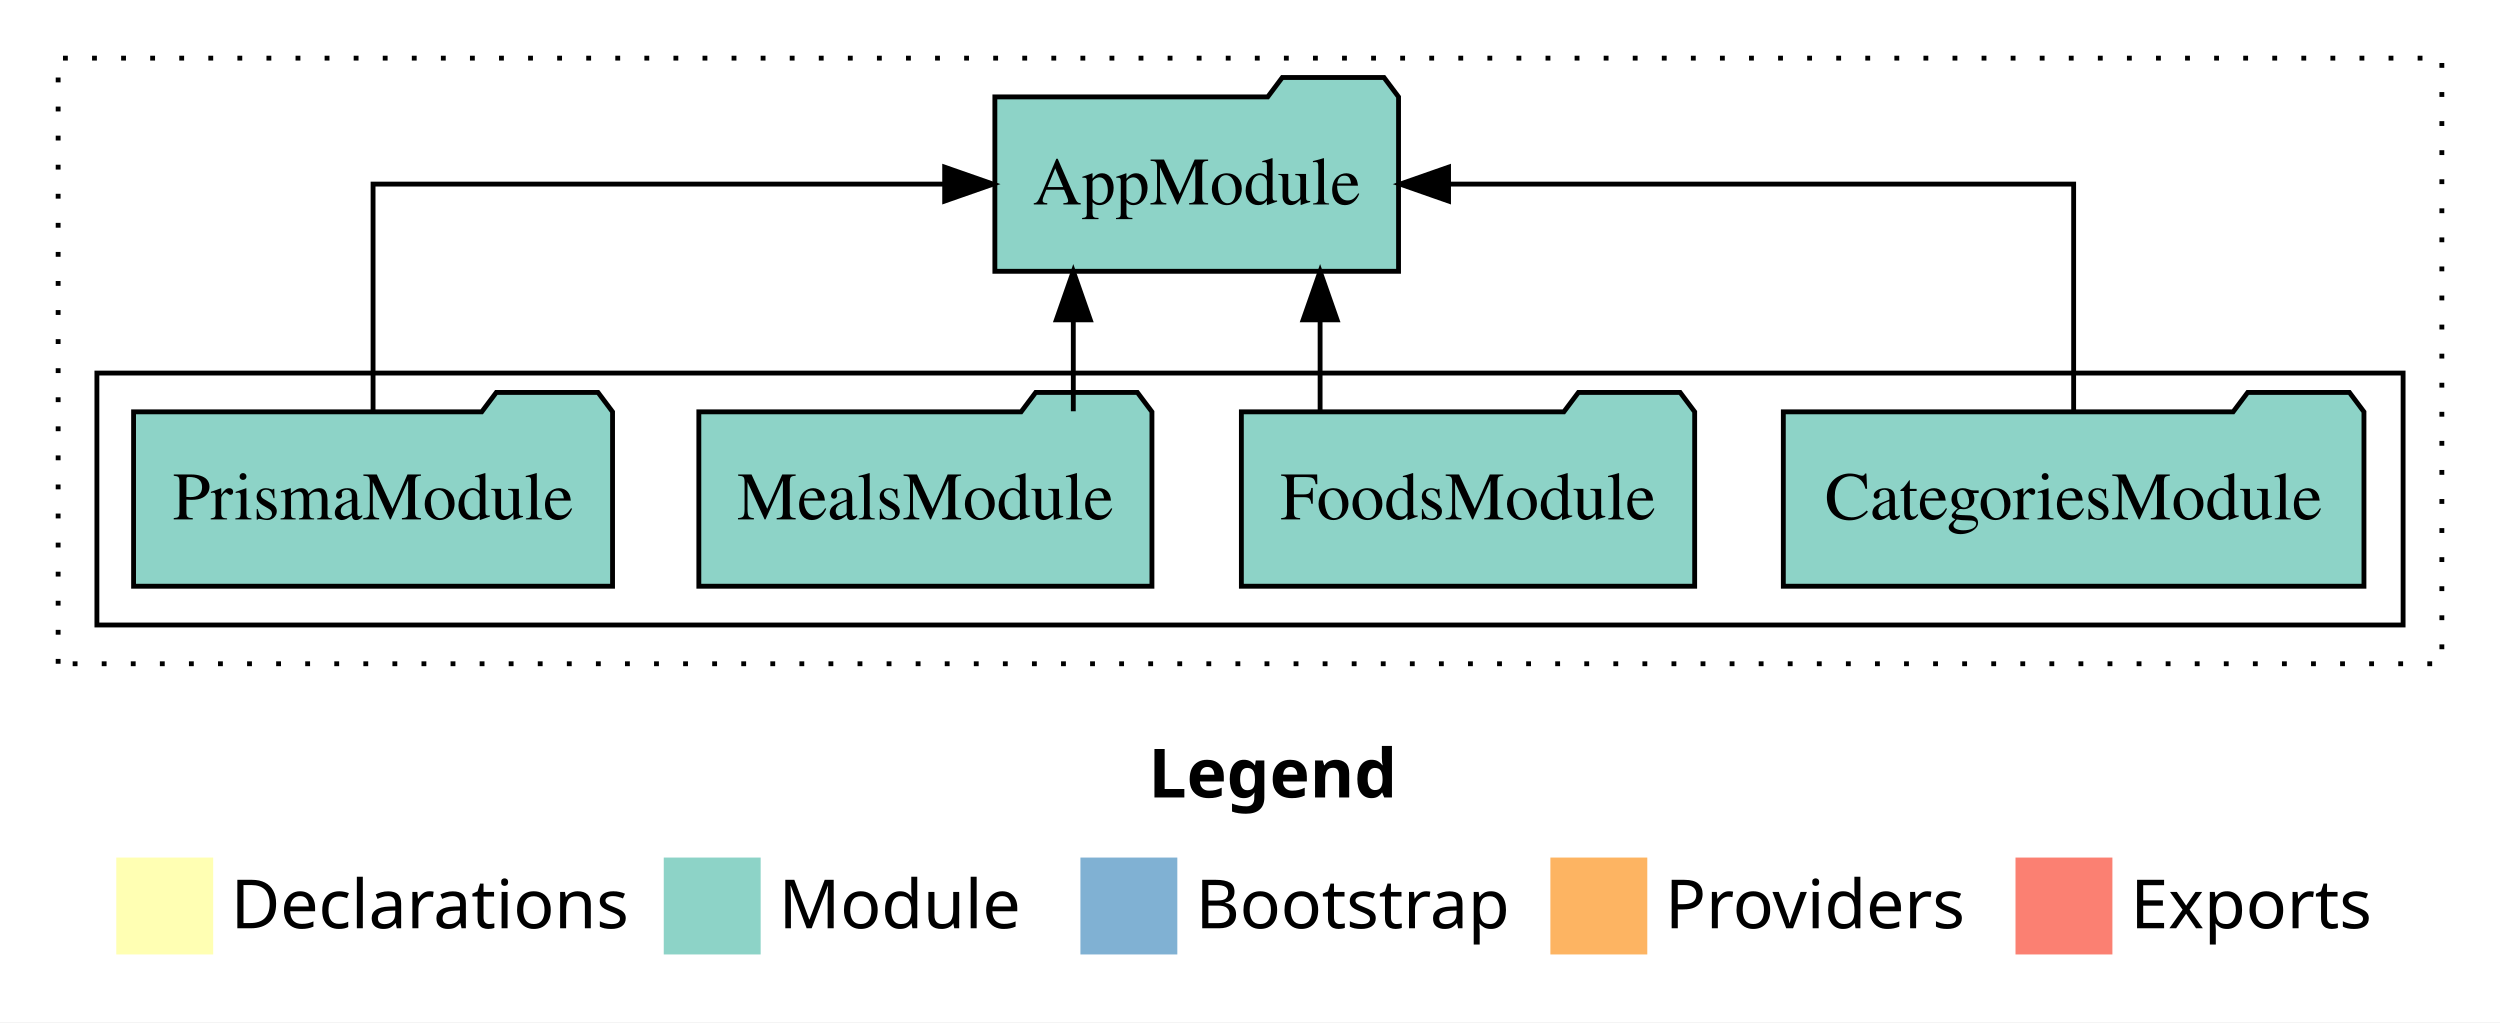
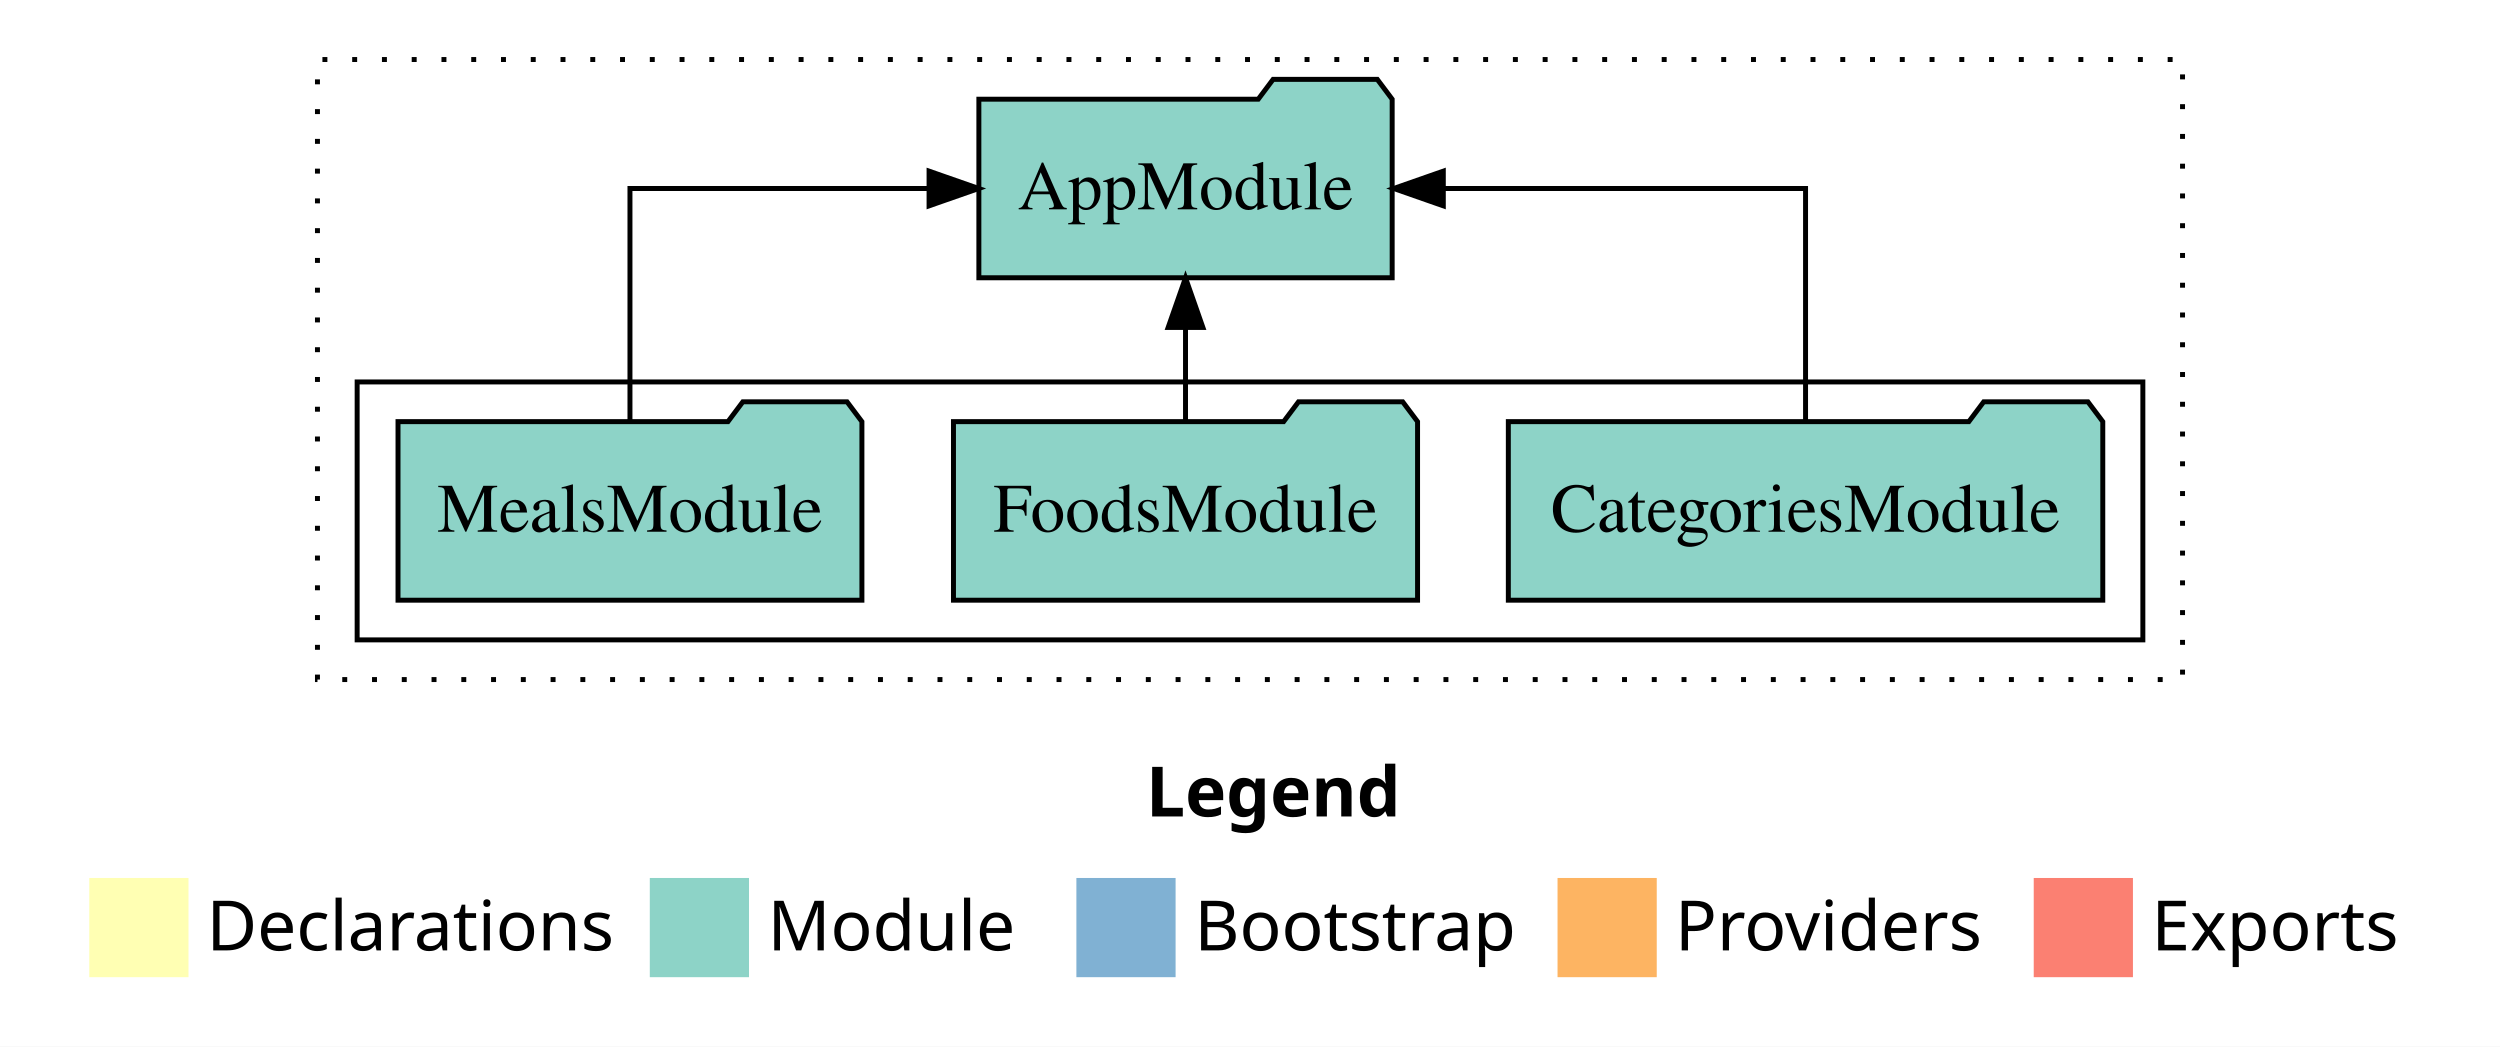
- <svg xmlns="http://www.w3.org/2000/svg" width="516pt" height="211pt" viewBox="0.00 0.00 516.00 211.00">
+ <svg xmlns="http://www.w3.org/2000/svg" width="504pt" height="211pt" viewBox="0.00 0.00 504.00 211.00">
  <g id="graph0" class="graph" transform="scale(1 1) rotate(0) translate(4 207)">
-     <polygon fill="white" stroke="transparent" points="-4,4 -4,-207 512,-207 512,4 -4,4" />
-     <text text-anchor="start" x="233.01" y="-42.4" font-family="Times-12" font-weight="bold" font-size="14.00">Legend</text>
-     <polygon fill="#ffffb3" stroke="transparent" points="20,-10 20,-30 40,-30 40,-10 20,-10" />
-     <text text-anchor="start" x="43.63" y="-15.4" font-family="Times-12" font-size="14.00">  Declarations</text>
-     <polygon fill="#8dd3c7" stroke="transparent" points="133,-10 133,-30 153,-30 153,-10 133,-10" />
-     <text text-anchor="start" x="156.73" y="-15.4" font-family="Times-12" font-size="14.00">  Module</text>
-     <polygon fill="#80b1d3" stroke="transparent" points="219,-10 219,-30 239,-30 239,-10 219,-10" />
-     <text text-anchor="start" x="242.78" y="-15.4" font-family="Times-12" font-size="14.00">  Bootstrap</text>
-     <polygon fill="#fdb462" stroke="transparent" points="316,-10 316,-30 336,-30 336,-10 316,-10" />
-     <text text-anchor="start" x="339.67" y="-15.4" font-family="Times-12" font-size="14.00">  Providers</text>
-     <polygon fill="#fb8072" stroke="transparent" points="412,-10 412,-30 432,-30 432,-10 412,-10" />
-     <text text-anchor="start" x="435.73" y="-15.4" font-family="Times-12" font-size="14.00">  Exports</text>
+     <polygon fill="white" stroke="transparent" points="-4,4 -4,-207 500,-207 500,4 -4,4" />
+     <text text-anchor="start" x="227.01" y="-42.4" font-family="Times-12" font-weight="bold" font-size="14.00">Legend</text>
+     <polygon fill="#ffffb3" stroke="transparent" points="14,-10 14,-30 34,-30 34,-10 14,-10" />
+     <text text-anchor="start" x="37.63" y="-15.4" font-family="Times-12" font-size="14.00">  Declarations</text>
+     <polygon fill="#8dd3c7" stroke="transparent" points="127,-10 127,-30 147,-30 147,-10 127,-10" />
+     <text text-anchor="start" x="150.73" y="-15.4" font-family="Times-12" font-size="14.00">  Module</text>
+     <polygon fill="#80b1d3" stroke="transparent" points="213,-10 213,-30 233,-30 233,-10 213,-10" />
+     <text text-anchor="start" x="236.78" y="-15.4" font-family="Times-12" font-size="14.00">  Bootstrap</text>
+     <polygon fill="#fdb462" stroke="transparent" points="310,-10 310,-30 330,-30 330,-10 310,-10" />
+     <text text-anchor="start" x="333.67" y="-15.4" font-family="Times-12" font-size="14.00">  Providers</text>
+     <polygon fill="#fb8072" stroke="transparent" points="406,-10 406,-30 426,-30 426,-10 406,-10" />
+     <text text-anchor="start" x="429.73" y="-15.4" font-family="Times-12" font-size="14.00">  Exports</text>
    <g id="clust1" class="cluster">
-       <polygon fill="none" stroke="black" stroke-dasharray="1,5" points="8,-70 8,-195 500,-195 500,-70 8,-70" />
+       <polygon fill="none" stroke="black" stroke-dasharray="1,5" points="60,-70 60,-195 436,-195 436,-70 60,-70" />
    </g>
    <g id="clust3" class="cluster">
-       <polygon fill="none" stroke="black" points="16,-78 16,-130 492,-130 492,-78 16,-78" />
+       <polygon fill="none" stroke="black" points="68,-78 68,-130 428,-130 428,-78 68,-78" />
    </g>
    <g id="node1" class="node">
-       <polygon fill="#8dd3c7" stroke="black" points="483.92,-122 480.92,-126 459.92,-126 456.92,-122 364.08,-122 364.08,-86 483.92,-86 483.92,-122" />
-       <text text-anchor="middle" x="424" y="-99.8" font-family="Times,serif" font-size="14.00">CategoriesModule</text>
+       <polygon fill="#8dd3c7" stroke="black" points="419.92,-122 416.92,-126 395.92,-126 392.92,-122 300.08,-122 300.08,-86 419.92,-86 419.92,-122" />
+       <text text-anchor="middle" x="360" y="-99.8" font-family="Times,serif" font-size="14.00">CategoriesModule</text>
    </g>
-     <g id="node5" class="node">
-       <polygon fill="#8dd3c7" stroke="black" points="284.66,-187 281.66,-191 260.66,-191 257.66,-187 201.34,-187 201.34,-151 284.66,-151 284.66,-187" />
-       <text text-anchor="middle" x="243" y="-164.8" font-family="Times,serif" font-size="14.00">AppModule</text>
+     <g id="node4" class="node">
+       <polygon fill="#8dd3c7" stroke="black" points="276.66,-187 273.66,-191 252.66,-191 249.66,-187 193.34,-187 193.34,-151 276.66,-151 276.66,-187" />
+       <text text-anchor="middle" x="235" y="-164.8" font-family="Times,serif" font-size="14.00">AppModule</text>
    </g>
    <g id="edge1" class="edge">
-       <path fill="none" stroke="black" d="M424,-122.11C424,-141.34 424,-169 424,-169 424,-169 294.98,-169 294.98,-169" />
-       <polygon fill="black" stroke="black" points="294.98,-165.5 284.98,-169 294.98,-172.5 294.98,-165.5" />
+       <path fill="none" stroke="black" d="M360,-122.11C360,-141.34 360,-169 360,-169 360,-169 286.97,-169 286.97,-169" />
+       <polygon fill="black" stroke="black" points="286.97,-165.5 276.97,-169 286.97,-172.5 286.97,-165.5" />
    </g>
    <g id="node2" class="node">
-       <polygon fill="#8dd3c7" stroke="black" points="345.78,-122 342.78,-126 321.78,-126 318.78,-122 252.22,-122 252.22,-86 345.78,-86 345.78,-122" />
-       <text text-anchor="middle" x="299" y="-99.8" font-family="Times,serif" font-size="14.00">FoodsModule</text>
+       <polygon fill="#8dd3c7" stroke="black" points="281.78,-122 278.78,-126 257.78,-126 254.78,-122 188.22,-122 188.22,-86 281.78,-86 281.78,-122" />
+       <text text-anchor="middle" x="235" y="-99.8" font-family="Times,serif" font-size="14.00">FoodsModule</text>
    </g>
    <g id="edge2" class="edge">
-       <path fill="none" stroke="black" d="M268.47,-122.11C268.47,-122.11 268.47,-140.99 268.47,-140.99" />
-       <polygon fill="black" stroke="black" points="264.97,-140.99 268.47,-150.99 271.97,-140.99 264.97,-140.99" />
+       <path fill="none" stroke="black" d="M235,-122.11C235,-122.11 235,-140.99 235,-140.99" />
+       <polygon fill="black" stroke="black" points="231.5,-140.99 235,-150.99 238.5,-140.99 231.5,-140.99" />
    </g>
    <g id="node3" class="node">
-       <polygon fill="#8dd3c7" stroke="black" points="233.76,-122 230.76,-126 209.76,-126 206.76,-122 140.24,-122 140.24,-86 233.76,-86 233.76,-122" />
-       <text text-anchor="middle" x="187" y="-99.8" font-family="Times,serif" font-size="14.00">MealsModule</text>
+       <polygon fill="#8dd3c7" stroke="black" points="169.76,-122 166.76,-126 145.76,-126 142.76,-122 76.24,-122 76.24,-86 169.76,-86 169.76,-122" />
+       <text text-anchor="middle" x="123" y="-99.8" font-family="Times,serif" font-size="14.00">MealsModule</text>
    </g>
    <g id="edge3" class="edge">
-       <path fill="none" stroke="black" d="M217.53,-122.11C217.53,-122.11 217.53,-140.99 217.53,-140.99" />
-       <polygon fill="black" stroke="black" points="214.03,-140.99 217.53,-150.99 221.03,-140.99 214.03,-140.99" />
-     </g>
-     <g id="node4" class="node">
-       <polygon fill="#8dd3c7" stroke="black" points="122.43,-122 119.43,-126 98.43,-126 95.43,-122 23.57,-122 23.57,-86 122.43,-86 122.43,-122" />
-       <text text-anchor="middle" x="73" y="-99.8" font-family="Times,serif" font-size="14.00">PrismaModule</text>
-     </g>
-     <g id="edge4" class="edge">
-       <path fill="none" stroke="black" d="M73,-122.11C73,-141.34 73,-169 73,-169 73,-169 190.98,-169 190.98,-169" />
-       <polygon fill="black" stroke="black" points="190.98,-172.5 200.98,-169 190.98,-165.5 190.98,-172.5" />
+       <path fill="none" stroke="black" d="M123,-122.11C123,-141.34 123,-169 123,-169 123,-169 183.3,-169 183.3,-169" />
+       <polygon fill="black" stroke="black" points="183.3,-172.5 193.3,-169 183.3,-165.5 183.3,-172.5" />
    </g>
  </g>
</svg>
